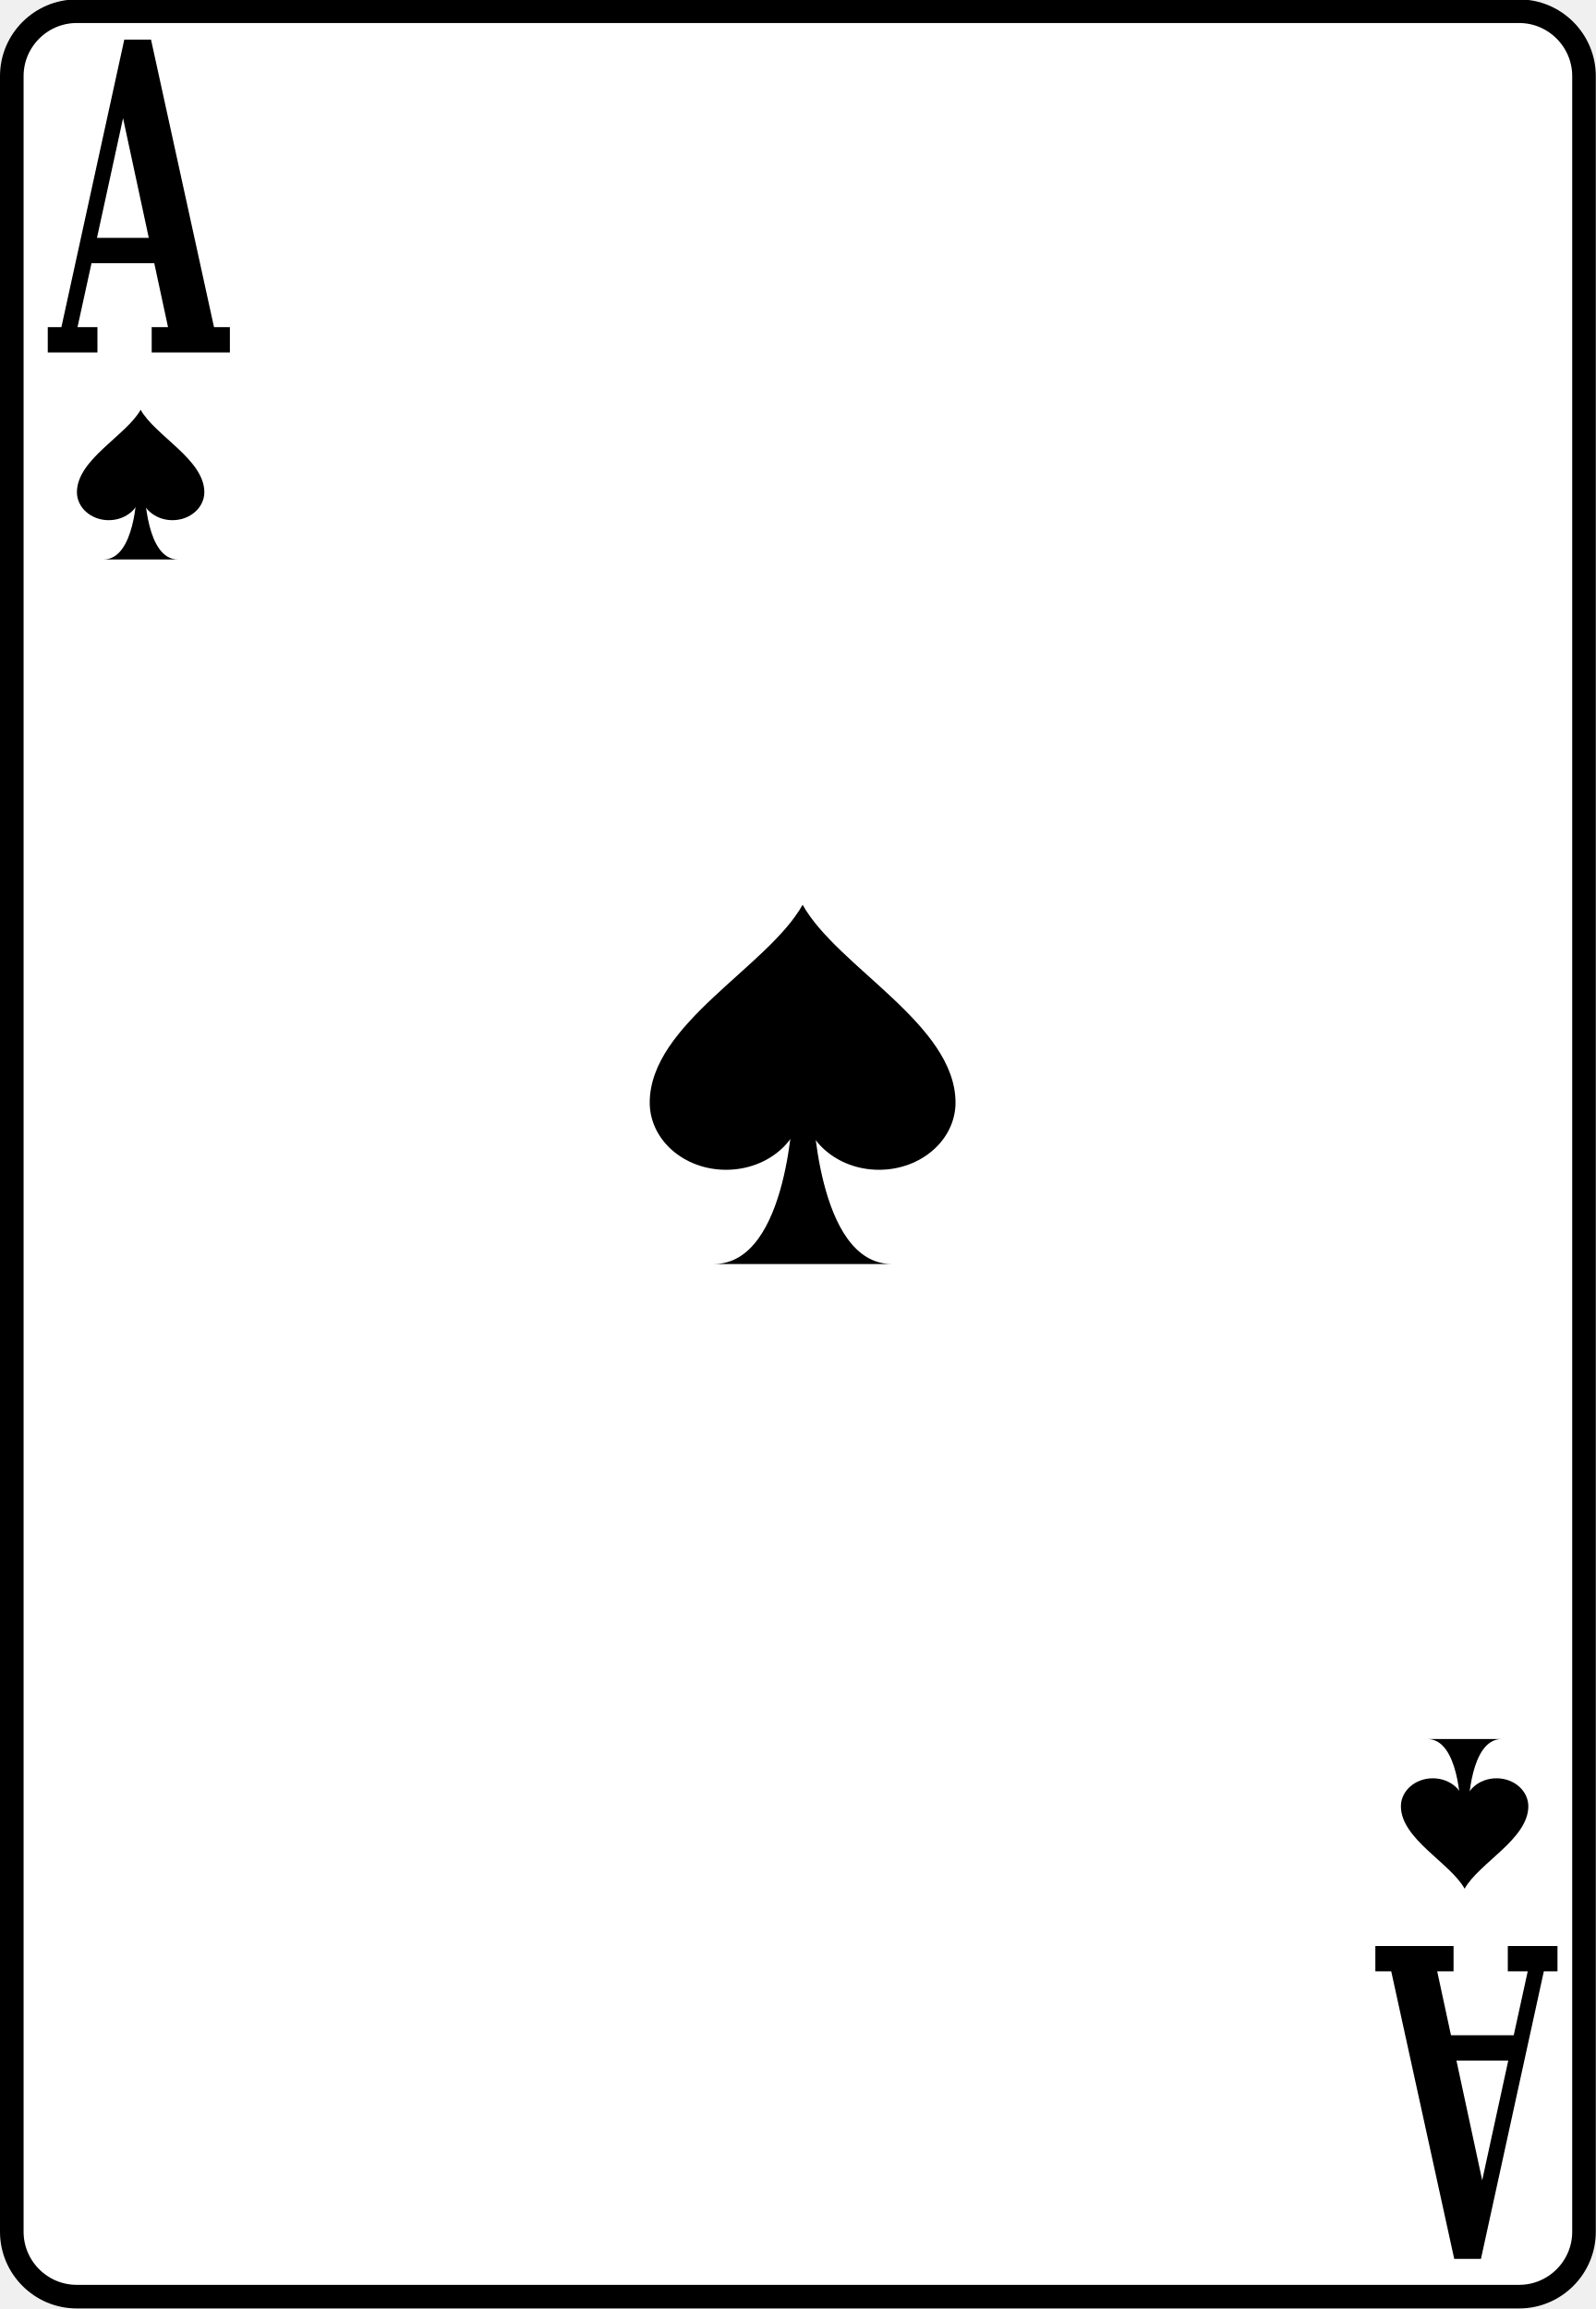
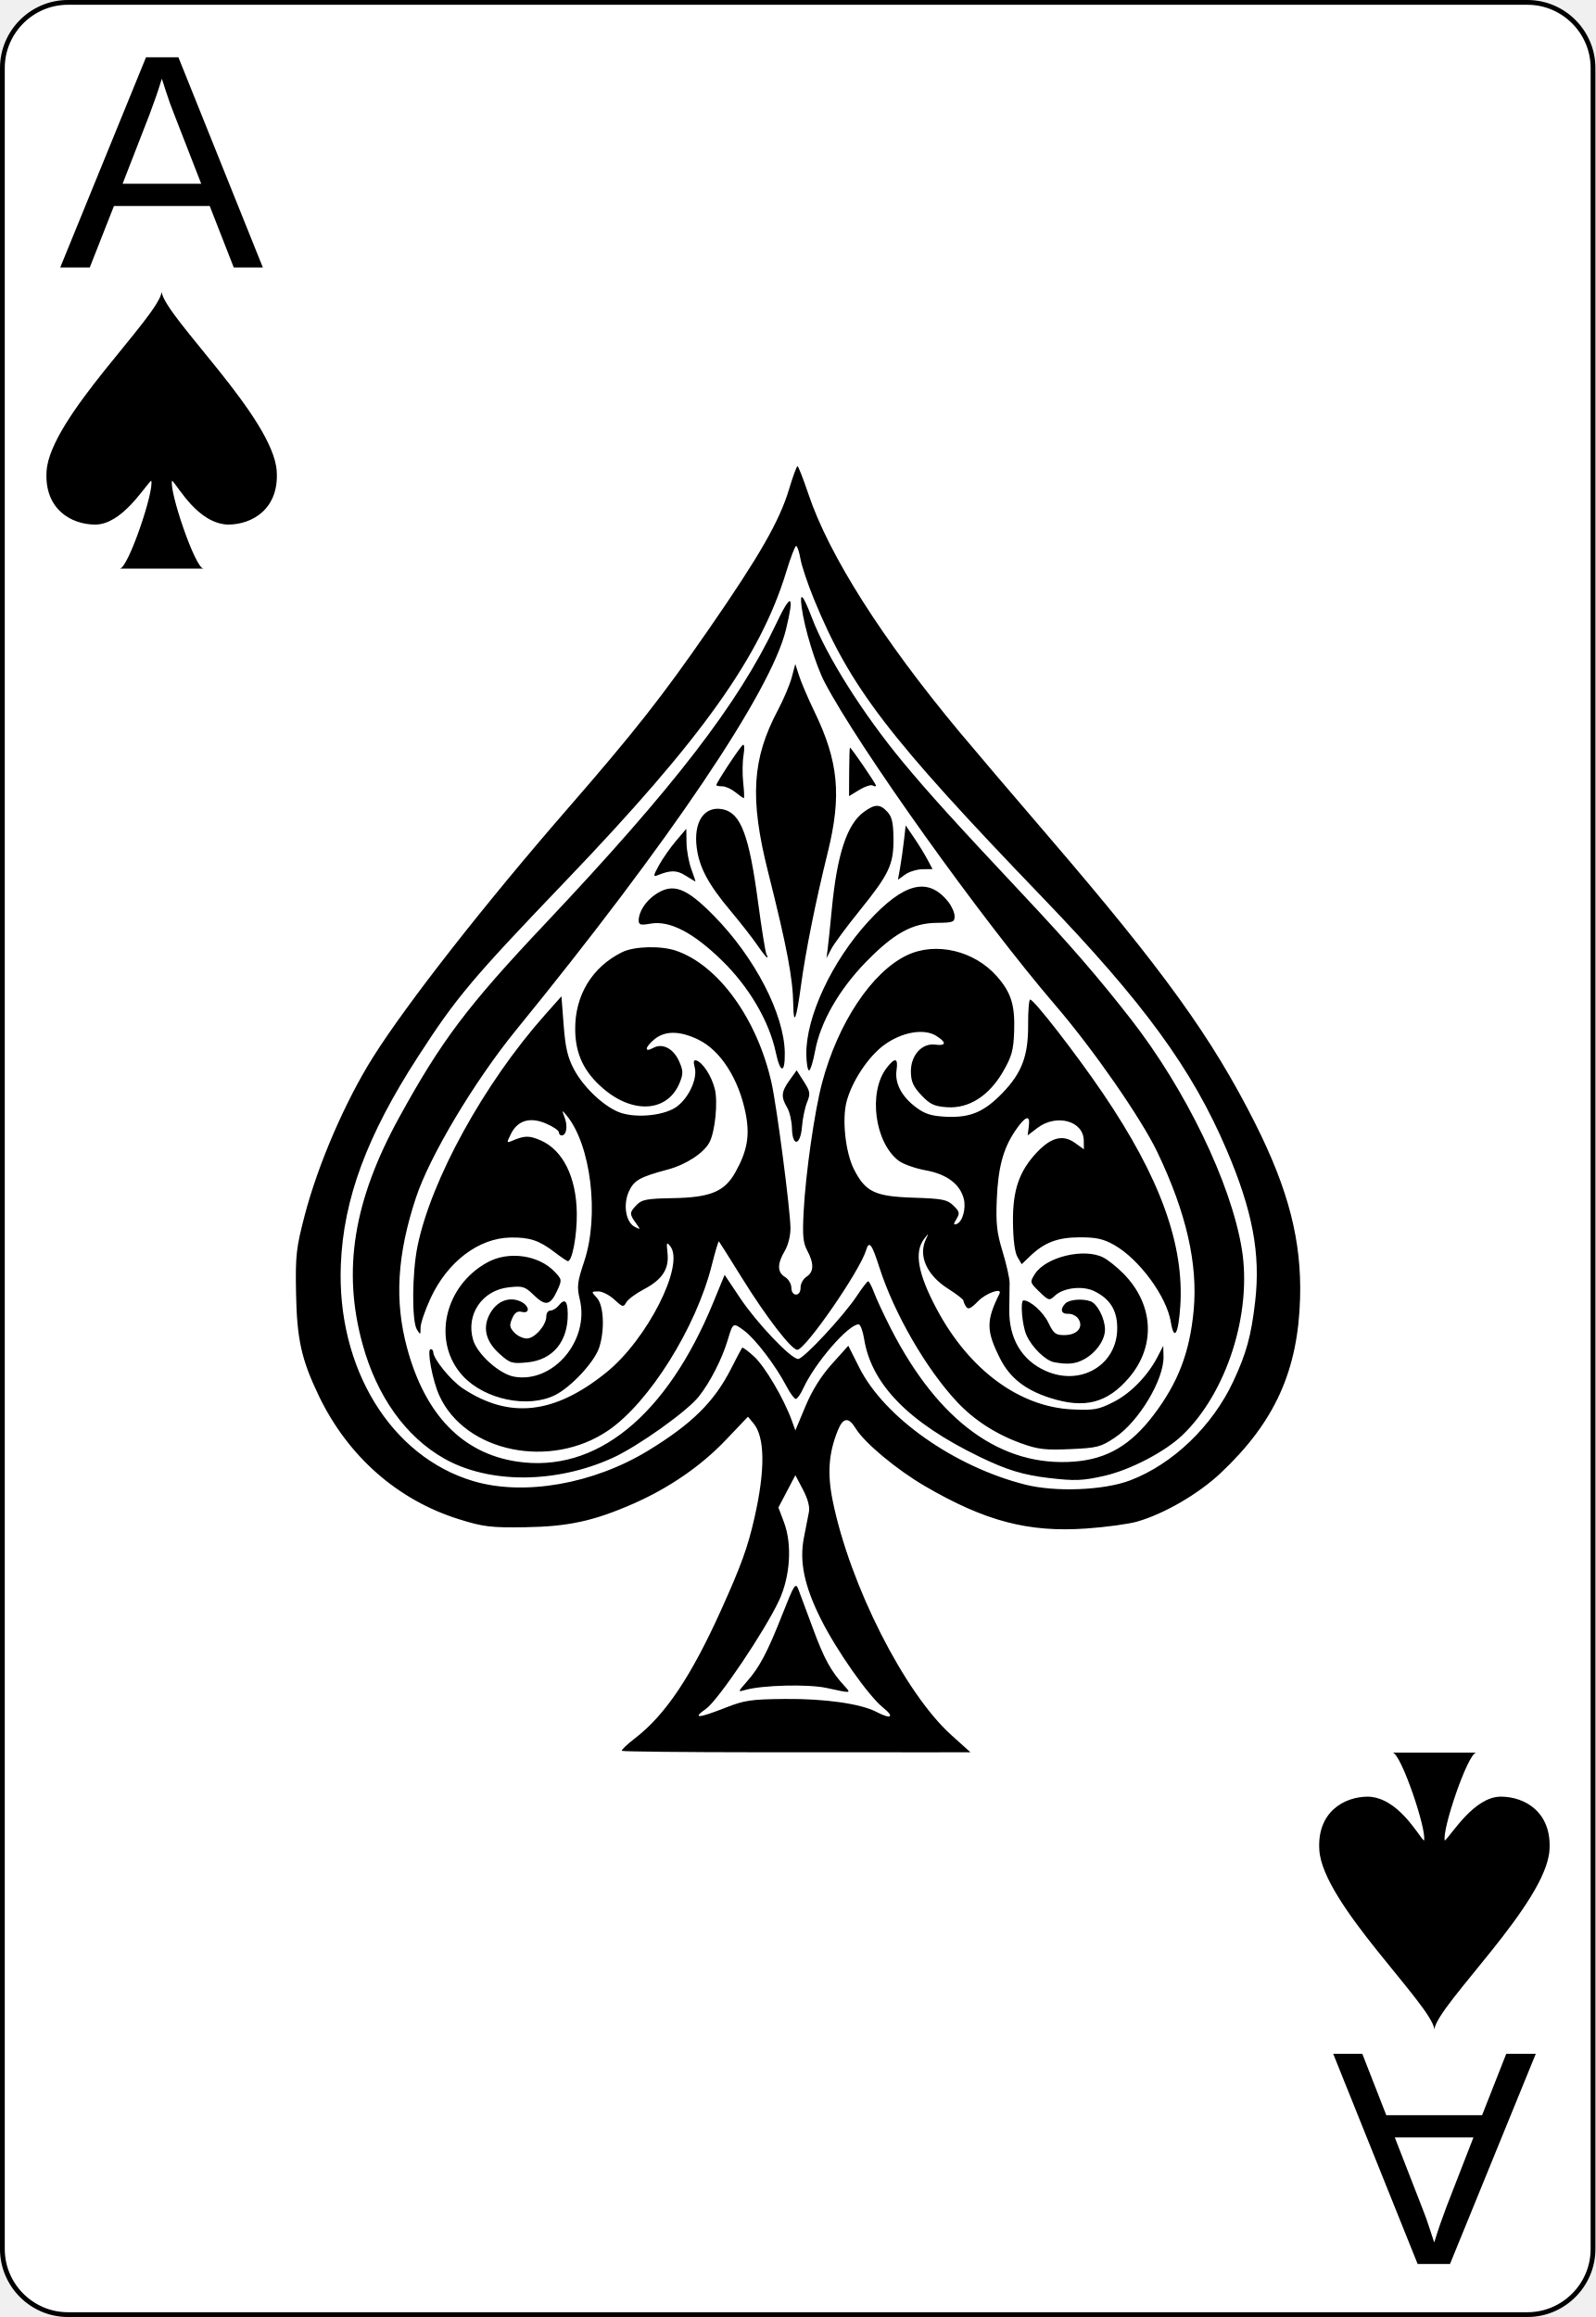
- <svg xmlns="http://www.w3.org/2000/svg" viewBox="0 0 180.28 260.853" height="260.853" width="180.28" xml:space="preserve" id="svg2" version="1.1">
-   <defs id="defs6" />
-   <g transform="matrix(1.333333,0,0,-1.333333,0,260.8533)" id="g10">
-     <g transform="scale(0.1)" id="g12">
-       <path id="path14" style="fill:#ffffff;fill-opacity:1;fill-rule:nonzero;stroke:none" d="M 9.996,65.418 C 9.996,35.188 34.707,10.477 64.938,10.477 H 1287.24 c 30.15,0 54.86,24.711 54.86,54.941 V 1891.94 c 0,30.22 -24.71,54.94 -54.86,54.94 H 64.938 c -30.23,0 -54.941,-24.72 -54.941,-54.94 V 65.418" />
-       <path id="path16" style="fill:none;stroke:#000000;stroke-width:19.993;stroke-linecap:butt;stroke-linejoin:miter;stroke-miterlimit:10;stroke-dasharray:none;stroke-opacity:1" d="M 9.996,65.418 C 9.996,35.188 34.707,10.477 64.938,10.477 H 1287.24 c 30.15,0 54.86,24.711 54.86,54.941 V 1891.94 c 0,30.22 -24.71,54.94 -54.86,54.94 H 64.938 c -30.23,0 -54.941,-24.72 -54.941,-54.94 z" />
-       <path id="path18" style="fill:#000000;fill-opacity:1;fill-rule:nonzero;stroke:none" d="m 40.469,1657.76 v 21.48 h 11.562 l 53.274,243.6 h 22.652 l 53.367,-243.6 h 13.457 v -21.48 h -66.254 v 21.48 h 13.836 l -11.656,54.15 H 77.531 l -11.852,-54.15 h 16.875 v -21.48 H 40.469 m 41.707,97.12 h 43.887 l -21.801,101.38 -22.086,-101.38" />
-       <path id="path20" style="fill:#000000;fill-opacity:1;fill-rule:nonzero;stroke:none" d="m 1319.63,307.566 v -21.484 h -11.57 L 1254.79,42.492 h -22.65 l -53.37,243.59 h -13.46 v 21.484 h 66.26 v -21.484 h -13.84 l 11.66,-54.148 h 53.17 l 11.85,54.148 h -16.87 v 21.484 h 42.09 m -41.71,-97.117 h -43.89 l 21.81,-101.379 22.08,101.379" />
-       <path id="path22" style="fill:#000000;fill-opacity:1;fill-rule:nonzero;stroke:none" d="m 87.809,1482.39 c 13.355,0 20.39,14.23 24.07,28.47 3.68,14.23 3.996,28.46 3.996,28.46 l 6.801,0.09 c 0,0 1.277,-57.02 27.988,-57.02 H 87.809" />
-       <path id="path24" style="fill:#000000;fill-opacity:1;fill-rule:nonzero;stroke:none" d="m 65.176,1539.41 c 0.078,27.74 41.746,47.89 53.98,69.81 12.235,-21.99 53.899,-42.15 53.981,-69.81 0,-13.12 -12.078,-23.76 -27.032,-23.76 -14.875,0 -26.949,10.64 -26.949,23.76 0,-13.12 -12.074,-23.76 -27.031,-23.76 -14.953,0 -26.949,10.64 -26.949,23.76" />
-       <path id="path26" style="fill:#000000;fill-opacity:1;fill-rule:nonzero;stroke:none" d="m 1272.29,482.941 c -13.36,0 -20.4,-14.234 -24.08,-28.468 -3.67,-14.235 -3.99,-28.469 -3.99,-28.469 l -6.8,-0.082 c 0,0 -1.28,57.019 -27.99,57.019 h 62.86" />
-       <path id="path28" style="fill:#000000;fill-opacity:1;fill-rule:nonzero;stroke:none" d="m 1294.92,425.922 c -0.08,-27.75 -41.74,-47.902 -53.98,-69.813 -12.24,21.993 -53.9,42.145 -53.98,69.813 0,13.117 12.08,23.75 27.03,23.75 14.87,0 26.95,-10.633 26.95,-23.75 0,13.117 12.08,23.75 27.03,23.75 14.95,0 26.95,-10.633 26.95,-23.75" />
-       <path id="path30" style="fill:#000000;fill-opacity:1;fill-rule:nonzero;stroke:none" d="m 604.813,885.41 c 32.05,0 48.941,34.164 57.769,68.324 8.828,34.164 9.598,68.326 9.598,68.326 l 16.312,0.19 c 0,0 3.071,-136.84 67.176,-136.84 H 604.813" />
-       <path id="path32" style="fill:#000000;fill-opacity:1;fill-rule:nonzero;stroke:none" d="m 550.496,1022.25 c 0.192,66.6 100.188,114.97 129.551,167.56 29.367,-52.78 129.359,-101.15 129.555,-167.56 0,-31.473 -28.985,-57 -64.875,-57 -35.7,0 -64.68,25.527 -64.68,57 0,-31.473 -28.981,-57 -64.871,-57 -35.891,0 -64.68,25.527 -64.68,57" />
+ <svg xmlns="http://www.w3.org/2000/svg" width="167.087pt" height="242.667pt" viewBox="0 0 167.087 242.667" xml:space="preserve" id="svg2" version="1.1">
+   <defs id="defs41" />
+   <g id="Layer_x0020_1" style="fill-rule:nonzero;clip-rule:nonzero;stroke:#000000;stroke-miterlimit:4;">
+     <path style="fill:#FFFFFF;stroke-width:0.5;" d="M166.837,235.548c0,3.777-3.087,6.869-6.871,6.869H7.111c-3.775,0-6.861-3.092-6.861-6.869V7.12C0.25,3.343,3.336,0.25,7.111,0.25h152.855    c3.784,0,6.871,3.093,6.871,6.87v228.428z" id="path5" />
+     <g style="stroke:none;" id="g7">
+       <g id="g9">
+ 				
+ 			</g>
+     </g>
+     <g id="g15">
+ 			
+ 		</g>
+     <g id="g19">
+ 			
+ 		</g>
+     <g style="stroke:none;" id="g23">
+       <g id="g25">
+ 				
+ 			</g>
+     </g>
+     <g style="stroke:none;" id="g31">
+       <g id="g33">
+ 				
+ 			</g>
    </g>
  </g>
+   <text xml:space="preserve" style="font-size:32px;font-style:normal;font-weight:normal;line-height:125%;letter-spacing:0px;word-spacing:0px;fill:#000000;fill-opacity:1;stroke:none;font-family:Bitstream Vera Sans" x="6.246" y="28.013" id="text3788">
+     <tspan id="tspan3790" x="6.246" y="28.013" style="font-style:normal;font-variant:normal;font-weight:normal;font-stretch:normal;font-family:Arial;-inkscape-font-specification:Arial">A</tspan>
+   </text>
+   <g transform="matrix(1.508595,0,0,1.379325,16.92904,45.06616)" id="layer1-7">
+     <path id="sl" d="M 7.989,3.103 C 7.747,-0.954 0.242,-8.59 0,-10.5 c -0.242,1.909 -7.747,9.545 -7.989,13.603 -0.169,2.868 1.695,4.057 3.39,4.057 1.835,-0.022 3.351,-2.801 3.873,-3.341 0.242,0.716 -1.603,6.682 -2.179,6.682 l 5.811,0 C 2.33,10.501 0.485,4.535 0.727,3.819 1.184,4.315 2.524,7.077 4.601,7.16 6.295,7.159 8.158,5.971 7.989,3.103 z" style="fill:#000000" />
+   </g>
+   <text xml:space="preserve" style="font-size:32px;font-style:normal;font-weight:normal;line-height:125%;letter-spacing:0px;word-spacing:0px;fill:#000000;fill-opacity:1;stroke:none;font-family:Bitstream Vera Sans" x="-160.908" y="-215.097" id="text3788-2" transform="scale(-1,-1)">
+     <tspan id="tspan3790-3" x="-160.908" y="-215.097" style="font-style:normal;font-variant:normal;font-weight:normal;font-stretch:normal;font-family:Arial;-inkscape-font-specification:Arial">A</tspan>
+   </text>
+   <g transform="matrix(-1.508595,0,0,-1.379325,150.2247,198.0438)" id="layer1-7-8">
+     <path id="sl-0" d="M 7.989,3.103 C 7.747,-0.954 0.242,-8.59 0,-10.5 c -0.242,1.909 -7.747,9.545 -7.989,13.603 -0.169,2.868 1.695,4.057 3.39,4.057 1.835,-0.022 3.351,-2.801 3.873,-3.341 0.242,0.716 -1.603,6.682 -2.179,6.682 l 5.811,0 C 2.33,10.501 0.485,4.535 0.727,3.819 1.184,4.315 2.524,7.077 4.601,7.16 6.295,7.159 8.158,5.971 7.989,3.103 z" style="fill:#000000" />
+   </g>
+   <path style="fill:#000000" d="m 79.5,183.521 c -7.826,-0.004 -14.295,-0.072 -14.375,-0.151 -0.081,-0.078 0.556,-0.684 1.416,-1.346 3.13,-2.41 5.827,-6.427 8.939,-13.312 2.139,-4.732 2.827,-6.631 3.538,-9.761 1.137,-5.009 1.1,-8.437 -0.106,-9.882 l -0.578,-0.693 -2.33,2.448 c -2.59,2.721 -5.961,5.038 -9.722,6.683 -4.12,1.802 -6.785,2.378 -11.31,2.446 -3.568,0.053 -4.337,-0.04 -6.887,-0.834 -6.438,-2.004 -11.655,-6.595 -14.694,-12.929 -1.831,-3.816 -2.298,-5.93 -2.387,-10.787 -0.072,-3.929 0.014,-4.693 0.907,-8.117 1.395,-5.347 4.254,-11.962 7.164,-16.579 3.537,-5.612 11.693,-16.027 20.313,-25.941 7.092,-8.157 9.95,-11.791 14.898,-18.945 5.264,-7.612 7.354,-11.261 8.351,-14.582 0.399,-1.328 0.797,-2.414 0.885,-2.415 0.088,-5.1e-5 0.604,1.319 1.146,2.932 2.156,6.414 7.733,15.195 15.82,24.905 1.44,1.729 5.632,6.653 9.316,10.942 12.066,14.047 17.16,21.119 21.66,30.072 3.485,6.932 4.859,12.276 4.695,18.249 -0.21,7.634 -2.655,13.027 -8.322,18.356 -2.334,2.195 -5.915,4.274 -8.761,5.087 -0.88,0.251 -3.262,0.574 -5.293,0.718 -6.082,0.43 -10.616,-0.762 -16.935,-4.451 -2.963,-1.73 -6.312,-4.525 -7.238,-6.039 -0.748,-1.224 -1.321,-1.146 -1.883,0.256 -0.944,2.358 -1.095,4.482 -0.521,7.315 1.792,8.834 7.522,20.148 12.442,24.569 l 1.988,1.786 -3.955,0.004 c -2.175,0.003 -10.358,5.4e-4 -18.184,-0.004 z m 12.99,-4.672 c -1.542,-1.233 -4.883,-5.992 -6.538,-9.312 -1.721,-3.453 -2.247,-5.989 -1.76,-8.486 0.2,-1.024 0.437,-2.239 0.527,-2.701 0.105,-0.539 -0.12,-1.379 -0.628,-2.343 l -0.792,-1.503 -0.888,1.691 -0.888,1.691 0.586,1.557 c 0.865,2.297 0.658,5.634 -0.505,8.148 -1.47,3.176 -6.396,10.49 -7.665,11.38 -1.486,1.042 -0.826,1.008 2.005,-0.103 2.04,-0.801 2.691,-0.897 6.292,-0.931 4.137,-0.039 7.912,0.498 9.559,1.359 1.532,0.801 1.932,0.544 0.695,-0.445 z m -5.933,-2.066 c -1.911,-0.417 -6.729,-0.297 -8.513,0.213 -0.791,0.226 -0.789,0.217 0.175,-0.875 1.327,-1.502 2.166,-3.093 3.738,-7.09 1.209,-3.074 1.364,-3.319 1.649,-2.596 0.173,0.439 0.86,2.284 1.526,4.099 1.167,3.178 1.893,4.507 3.299,6.033 0.737,0.8 0.779,0.795 -1.873,0.216 z M 118.364,155.044 c 4.476,-1.707 8.628,-5.698 10.81,-10.392 1.373,-2.954 1.861,-4.737 2.277,-8.32 0.583,-5.024 -0.265,-9.532 -2.997,-15.929 -3.611,-8.455 -8.685,-15.408 -19.291,-26.43 C 93.039,77.217 89.044,72.003 85.25,62.765 c -0.649,-1.581 -1.288,-3.488 -1.42,-4.237 -0.131,-0.749 -0.335,-1.357 -0.452,-1.35 -0.117,0.007 -0.582,1.223 -1.033,2.704 -2.715,8.906 -8.835,17.488 -23.073,32.356 -9.924,10.364 -11.469,12.202 -15.537,18.497 -5.315,8.223 -7.765,14.841 -8.039,21.719 -0.433,10.846 5.25,20.117 13.9,22.675 5.289,1.564 12.55,0.295 18.271,-3.193 4.596,-2.802 6.936,-5.115 8.705,-8.602 0.569,-1.121 1.086,-2.102 1.15,-2.179 0.063,-0.077 0.64,0.348 1.281,0.945 1.123,1.045 3.089,4.385 3.904,6.63 l 0.392,1.08 1.055,-2.522 c 0.701,-1.674 1.632,-3.164 2.772,-4.433 l 1.717,-1.911 1.148,2.285 c 2.619,5.215 9.929,10.372 17.373,12.258 3.182,0.806 8.258,0.602 10.998,-0.443 z m -8.513,-0.248 c -2.71,-0.322 -4.411,-0.841 -7.239,-2.21 -7.434,-3.6 -11.354,-7.601 -12.114,-12.366 -0.134,-0.838 -0.394,-1.521 -0.578,-1.518 -1.091,0.016 -4.593,4.072 -5.8,6.717 -0.274,0.6 -0.623,1.092 -0.776,1.095 -0.153,0.003 -0.598,-0.606 -0.99,-1.351 -1.133,-2.158 -3.246,-4.932 -4.412,-5.795 -1.177,-0.871 -1.173,-0.873 -1.732,0.986 -0.598,1.988 -1.823,4.386 -3.017,5.903 -1.218,1.548 -6.374,5.222 -9.021,6.428 -5.947,2.71 -12.95,2.738 -17.656,0.071 -4.032,-2.285 -7.05,-6.518 -8.552,-11.993 -2.123,-7.739 -0.942,-15.025 3.849,-23.745 4.413,-8.031 7.138,-11.648 15.262,-20.254 13.469,-14.267 20.243,-23.052 24.166,-31.34 1.63,-3.444 1.992,-3.268 1.07,0.521 -1.575,6.473 -12.141,22.15 -28.279,41.957 -4.349,5.338 -9.035,13.187 -10.472,17.54 -1.974,5.98 -2.259,10.796 -0.931,15.721 1.887,7.001 5.788,11.042 11.495,11.909 8.277,1.258 15.681,-4.739 20.583,-16.672 l 1.183,-2.881 1.623,2.43 c 1.761,2.637 5.339,6.392 6.081,6.381 0.569,-0.008 4.757,-4.507 6.135,-6.591 0.558,-0.843 1.094,-1.538 1.191,-1.544 0.097,-0.006 0.378,0.528 0.624,1.188 0.246,0.659 1.025,2.329 1.73,3.712 4.995,9.793 11.616,14.596 19.275,13.98 3.406,-0.274 5.868,-1.722 8.248,-4.852 2.579,-3.391 3.798,-6.562 4.213,-10.955 0.461,-4.879 -0.77,-10.259 -3.791,-16.581 -1.694,-3.543 -6.705,-10.765 -10.683,-15.396 -7.777,-9.053 -20.649,-27.077 -24.186,-33.866 -0.917,-1.76 -2.1,-5.62 -2.389,-7.797 -0.234,-1.759 0.124,-1.401 1.066,1.067 1.535,4.023 5.327,10.038 9.525,15.109 2.631,3.179 5.534,6.381 12.821,14.143 4.696,5.002 7.671,8.441 11.04,12.762 5.762,7.389 10.498,17.183 11.636,24.065 1.112,6.718 -1.573,15.125 -6.249,19.565 -1.824,1.732 -5.447,3.616 -8.131,4.227 -2.285,0.52 -3.09,0.552 -5.819,0.228 z m -2.841,-3.603 c -2.727,-0.992 -5.001,-2.462 -6.811,-4.402 -3.217,-3.449 -6.565,-9.253 -8.095,-14.034 -0.801,-2.502 -1.082,-2.866 -1.4,-1.812 -0.653,2.169 -6.35,10.413 -7.203,10.423 -0.605,0.008 -3.242,-3.41 -5.753,-7.456 -1.301,-2.096 -2.408,-3.852 -2.459,-3.902 -0.051,-0.05 -0.387,1.078 -0.746,2.505 -1.642,6.524 -6.544,14.355 -10.819,17.286 -6.034,4.136 -14.975,2.314 -17.701,-3.608 -0.726,-1.577 -1.347,-4.888 -0.918,-4.894 0.147,-0.003 0.27,0.144 0.272,0.324 0.011,0.714 1.842,2.958 3.089,3.786 4.894,3.247 9.614,2.718 15.057,-1.687 4.255,-3.443 8.195,-11.212 6.686,-13.182 -0.391,-0.51 -0.425,-0.432 -0.301,0.693 0.184,1.67 -0.543,2.783 -2.486,3.804 -0.84,0.441 -1.666,1.059 -1.836,1.373 -0.283,0.524 -0.386,0.499 -1.245,-0.299 -0.515,-0.478 -1.276,-0.865 -1.692,-0.859 -0.743,0.011 -0.745,0.022 -0.145,0.666 0.729,0.782 0.853,3.335 0.253,5.204 -0.483,1.506 -2.944,4.158 -4.633,4.995 -2.833,1.403 -7.339,0.471 -9.633,-1.992 -3.286,-3.53 -1.997,-9.456 2.597,-11.936 2.206,-1.191 5.338,-0.742 6.996,1.003 0.777,0.818 0.783,0.86 0.271,1.976 -0.716,1.561 -1.222,1.661 -2.434,0.485 -0.951,-0.923 -1.17,-0.991 -2.641,-0.828 -2.785,0.31 -4.508,2.847 -3.733,5.498 0.444,1.519 2.769,3.598 4.322,3.866 4.075,0.702 7.884,-3.797 6.854,-8.094 -0.321,-1.339 -0.268,-1.8 0.462,-3.985 1.6,-4.794 0.705,-12.203 -1.846,-15.287 -0.504,-0.61 -0.512,-0.6 -0.198,0.241 0.34,0.91 0.18,1.848 -0.317,1.855 -0.158,0.003 -0.289,-0.147 -0.292,-0.333 -0.003,-0.185 -0.607,-0.596 -1.343,-0.912 -1.677,-0.721 -2.968,-0.34 -3.678,1.084 -0.465,0.933 -0.46,0.97 0.101,0.731 1.329,-0.569 1.799,-0.577 3.006,-0.055 2.339,1.013 3.749,3.86 3.791,7.656 0.025,2.296 -0.477,4.989 -0.931,4.995 -0.093,0.002 -0.718,-0.419 -1.389,-0.934 -1.615,-1.241 -2.633,-1.579 -4.636,-1.54 -3.343,0.064 -6.596,2.542 -8.368,6.376 -0.574,1.241 -1.042,2.622 -1.041,3.069 0.002,0.774 -0.016,0.782 -0.387,0.176 -0.537,-0.879 -0.501,-5.9 0.062,-8.678 1.417,-6.985 6.993,-17.112 13.367,-24.278 l 1.715,-1.928 0.232,3.024 c 0.182,2.371 0.416,3.371 1.085,4.631 1.04,1.959 3.309,4.051 4.953,4.567 1.796,0.563 4.64,0.225 5.847,-0.695 1.256,-0.958 2.147,-2.935 1.84,-4.085 -0.161,-0.604 -0.111,-0.815 0.171,-0.725 0.681,0.216 1.616,1.668 1.939,3.013 0.33,1.372 0.023,4.421 -0.558,5.546 -0.581,1.125 -2.452,2.35 -4.376,2.865 -2.934,0.785 -3.534,1.124 -4.071,2.299 -0.627,1.373 -0.323,3.22 0.609,3.7 0.627,0.324 0.632,0.308 0.117,-0.403 -0.683,-0.945 -0.676,-1.102 0.091,-1.892 0.545,-0.562 1.067,-0.66 3.766,-0.706 3.959,-0.068 5.432,-0.676 6.571,-2.713 1.247,-2.229 1.53,-3.841 1.079,-6.136 -0.712,-3.62 -2.622,-6.612 -4.942,-7.745 -1.933,-0.944 -3.486,-0.964 -4.6,-0.06 -1.01,0.819 -1.113,1.456 -0.15,0.921 0.979,-0.543 2.139,0.063 2.733,1.428 0.419,0.962 0.426,1.267 0.055,2.194 -1.229,3.069 -4.825,3.36 -8,0.648 -2.029,-1.733 -2.929,-3.621 -2.952,-6.195 -0.033,-3.586 1.769,-6.553 4.923,-8.108 1.256,-0.619 4.043,-0.694 5.635,-0.151 4.443,1.514 8.515,7.152 10.008,13.855 0.553,2.483 1.951,13.204 1.979,15.174 0.011,0.801 -0.24,1.81 -0.606,2.431 -0.795,1.348 -0.781,2.22 0.041,2.718 0.357,0.215 0.653,0.718 0.659,1.118 0.006,0.431 0.207,0.723 0.493,0.719 0.286,-0.004 0.478,-0.302 0.471,-0.733 -0.006,-0.399 0.276,-0.911 0.626,-1.137 0.773,-0.499 0.797,-1.386 0.076,-2.731 -0.441,-0.823 -0.511,-1.575 -0.381,-4.076 0.209,-4.004 1.139,-10.505 1.927,-13.483 1.669,-6.302 5.231,-11.649 8.918,-13.39 3.004,-1.419 7.02,-0.473 9.387,2.21 1.505,1.706 1.914,3.015 1.815,5.807 -0.07,1.964 -0.251,2.612 -1.176,4.203 -1.476,2.539 -3.58,3.869 -5.867,3.708 -1.327,-0.093 -1.766,-0.3 -2.67,-1.257 -0.853,-0.903 -1.086,-1.421 -1.101,-2.45 -0.026,-1.72 1.149,-3.033 2.548,-2.849 1.161,0.153 1.211,-0.219 0.123,-0.91 -1.297,-0.822 -3.629,-0.412 -5.497,0.966 -1.66,1.225 -3.381,3.839 -3.92,5.956 -0.476,1.866 -0.099,5.285 0.774,7.022 1.201,2.39 2.199,2.869 6.241,2.997 3.033,0.096 3.537,0.196 4.185,0.825 0.643,0.625 0.685,0.802 0.326,1.396 -0.34,0.563 -0.338,0.655 0.014,0.532 0.617,-0.215 1.011,-1.642 0.738,-2.667 -0.408,-1.53 -1.791,-2.555 -3.98,-2.951 -1.091,-0.197 -2.367,-0.652 -2.836,-1.009 -2.514,-1.917 -3.199,-7.167 -1.267,-9.701 0.881,-1.155 1.24,-1.082 1.049,0.214 -0.203,1.381 0.544,2.791 2.079,3.926 0.921,0.681 1.605,0.889 3.148,0.959 2.484,0.112 3.934,-0.499 5.838,-2.46 2.051,-2.113 2.735,-3.918 2.715,-7.158 -0.009,-1.457 0.087,-2.652 0.214,-2.655 0.397,-0.009 4.82,5.692 7.639,9.847 5.977,8.811 8.528,15.86 8.079,22.325 -0.202,2.91 -0.65,3.631 -0.988,1.589 -0.442,-2.676 -3.31,-6.575 -5.925,-8.056 -1.134,-0.642 -1.878,-0.808 -3.601,-0.805 -2.338,0.005 -3.72,0.533 -5.246,2.002 l -0.843,0.812 -0.442,-0.749 c -0.282,-0.478 -0.453,-1.794 -0.473,-3.641 -0.036,-3.37 0.645,-5.355 2.517,-7.335 1.484,-1.57 2.723,-1.876 3.972,-0.981 l 0.938,0.672 -0.014,-0.924 c -0.031,-2.063 -2.873,-2.824 -4.866,-1.304 l -1.012,0.772 0.128,-0.974 c 0.166,-1.263 -0.388,-1.06 -1.456,0.534 -1.242,1.853 -1.769,3.833 -1.903,7.155 -0.103,2.527 0.003,3.47 0.608,5.454 0.403,1.32 0.733,2.797 0.735,3.283 0.002,0.486 -0.014,1.716 -0.034,2.732 -0.061,3.065 1.295,5.366 3.821,6.486 3.718,1.649 7.542,-0.681 7.484,-4.561 -0.027,-1.82 -0.755,-2.974 -2.387,-3.788 -1.208,-0.602 -3.232,-0.377 -4.128,0.459 -0.601,0.56 -0.657,0.546 -1.64,-0.408 -1.003,-0.973 -1.01,-1.001 -0.472,-1.849 1.134,-1.788 5.145,-2.76 7.167,-1.736 0.481,0.243 1.417,0.989 2.08,1.656 3.209,3.23 3.457,7.606 0.619,10.929 -2.285,2.675 -4.653,3.282 -8.277,2.121 -2.613,-0.837 -4.235,-2.124 -5.254,-4.168 -1.437,-2.881 -1.443,-3.914 -0.044,-6.735 0.343,-0.692 -1.401,-0.085 -2.24,0.779 -0.743,0.765 -1.037,0.902 -1.247,0.581 -0.151,-0.231 -0.279,-0.523 -0.284,-0.649 -0.004,-0.126 -0.723,-0.681 -1.596,-1.234 -2.233,-1.415 -3.149,-3.435 -2.343,-5.169 0.317,-0.683 0.312,-0.685 -0.162,-0.076 -1.078,1.388 -0.679,3.647 1.304,7.37 3.392,6.371 8.678,10.271 14.246,10.51 2.255,0.097 2.711,0.013 4.277,-0.782 1.801,-0.915 3.588,-2.753 4.617,-4.75 l 0.584,-1.134 0.028,1.124 c 0.06,2.418 -2.598,6.838 -5.113,8.506 -1.47,0.975 -1.832,1.067 -4.666,1.193 -2.591,0.115 -3.385,0.023 -5.067,-0.589 z m 3.408,-8.52 c -0.92,-0.165 -2.358,-1.569 -2.924,-2.856 -0.45,-1.022 -0.665,-3.616 -0.3,-3.621 0.694,-0.01 2.061,1.213 2.599,2.328 0.564,1.167 0.764,1.318 1.728,1.304 1.311,-0.019 1.989,-0.84 1.412,-1.708 -0.204,-0.306 -0.676,-0.541 -1.051,-0.521 -0.751,0.039 -0.9,-0.475 -0.311,-1.081 0.408,-0.42 1.797,-0.538 2.65,-0.226 0.705,0.259 1.487,1.783 1.504,2.932 0.017,1.107 -0.94,2.468 -2.215,3.152 -0.891,0.478 -1.672,0.553 -3.092,0.298 z m -58.103,-0.881 c -1.506,-1.349 -1.824,-2.856 -0.918,-4.353 0.723,-1.194 1.942,-1.647 3.085,-1.147 0.959,0.42 1.093,1.334 0.163,1.105 -0.461,-0.113 -0.738,0.076 -1.005,0.687 -0.311,0.71 -0.275,0.943 0.223,1.478 0.326,0.349 0.921,0.63 1.323,0.624 0.823,-0.012 2.041,-1.409 2.028,-2.323 -0.005,-0.33 0.19,-0.602 0.434,-0.606 0.243,-0.003 0.619,-0.226 0.835,-0.495 0.653,-0.812 0.956,-0.564 0.976,0.799 0.044,2.931 -1.548,4.863 -4.224,5.125 -1.612,0.158 -1.815,0.096 -2.919,-0.894 z m 30.625,-23.633 c -0.017,-0.751 -0.244,-1.724 -0.503,-2.162 -0.662,-1.119 -0.617,-1.644 0.244,-2.848 l 0.752,-1.052 0.749,1.173 c 0.674,1.056 0.708,1.273 0.341,2.179 -0.225,0.553 -0.463,1.694 -0.529,2.534 -0.16,2.026 -1.008,2.168 -1.054,0.176 z m -1.688,-7.927 c -0.694,-3.272 -2.796,-6.86 -5.647,-9.639 -3.009,-2.934 -5.472,-4.207 -7.464,-3.858 -1.062,0.186 -1.253,0.133 -1.251,-0.347 0.005,-0.893 0.722,-2.007 1.738,-2.698 1.842,-1.254 3.202,-0.761 6.138,2.223 4.287,4.357 7.364,10.301 7.424,14.343 0.033,2.208 -0.467,2.195 -0.938,-0.023 z m 3.194,0.191 c -0.051,-3.897 2.669,-9.734 6.467,-13.882 3.743,-4.088 6.26,-4.729 8.368,-2.13 0.376,0.464 0.688,1.154 0.694,1.534 0.009,0.628 -0.157,0.692 -1.837,0.707 -2.581,0.023 -4.511,1.085 -7.442,4.094 -2.831,2.908 -4.778,6.311 -5.329,9.316 -0.206,1.122 -0.492,2.042 -0.636,2.044 -0.144,0.003 -0.272,-0.755 -0.284,-1.683 z m -1.366,-5.167 c -0.042,-2.814 -0.654,-6.043 -2.65,-13.975 -1.925,-7.652 -1.672,-11.795 1.031,-16.891 0.6,-1.131 1.257,-2.684 1.46,-3.451 l 0.369,-1.394 0.416,1.279 c 0.229,0.704 0.945,2.374 1.593,3.712 2.522,5.211 2.861,8.796 1.393,14.732 -1.28,5.178 -2.322,10.367 -2.816,14.025 -0.473,3.505 -0.763,4.219 -0.796,1.963 z m -3.788,-6.3 c -0.499,-0.73 -1.755,-2.338 -2.792,-3.574 -2.306,-2.748 -3.254,-4.514 -3.529,-6.573 -0.365,-2.734 0.787,-4.444 2.728,-4.048 1.875,0.383 2.753,2.687 3.685,9.674 0.384,2.878 0.786,5.369 0.893,5.537 0.107,0.168 0.133,0.306 0.058,0.307 -0.075,10e-4 -0.545,-0.595 -1.044,-1.324 z m 7.391,0.426 c 0.068,-0.531 0.264,-2.414 0.434,-4.184 0.549,-5.71 1.585,-8.859 3.336,-10.146 1.174,-0.862 1.697,-0.869 2.478,-0.029 0.484,0.52 0.626,1.143 0.642,2.803 0.025,2.713 -0.444,3.71 -3.548,7.55 -1.347,1.667 -2.678,3.467 -2.958,4.002 l -0.508,0.972 z m -14.894,-7.682 c -0.918,-0.577 -1.543,-0.584 -2.914,-0.035 -0.487,0.195 -0.469,0.059 0.139,-1.045 0.384,-0.698 1.185,-1.843 1.78,-2.544 l 1.082,-1.275 0.022,1.459 c 0.012,0.802 0.241,2.052 0.509,2.778 0.268,0.725 0.458,1.309 0.421,1.296 -0.037,-0.012 -0.504,-0.298 -1.04,-0.634 z M 94.267,90.881 c 0.123,-0.692 0.305,-1.973 0.404,-2.846 l 0.18,-1.587 0.853,1.251 c 0.469,0.688 1.103,1.717 1.408,2.287 l 0.555,1.036 -1.061,0.016 c -0.584,0.009 -1.399,0.26 -1.813,0.559 l -0.751,0.543 z M 77.007,82.964 c -0.422,-0.341 -1.041,-0.617 -1.375,-0.612 -0.334,0.005 -0.608,-0.053 -0.609,-0.129 -0.004,-0.246 2.494,-4.029 2.781,-4.212 0.155,-0.099 0.184,0.384 0.066,1.088 -0.117,0.696 -0.131,1.994 -0.032,2.884 0.099,0.89 0.125,1.615 0.059,1.61 -0.067,-0.005 -0.467,-0.288 -0.889,-0.629 z M 88.932,80.841 c 0.007,-1.398 0.044,-2.543 0.082,-2.544 0.129,-0.005 2.72,3.779 2.723,3.976 0.002,0.108 -0.148,0.107 -0.332,-0.003 -0.184,-0.11 -0.819,0.095 -1.41,0.456 l -1.075,0.656 z" id="path2987" />
</svg>
